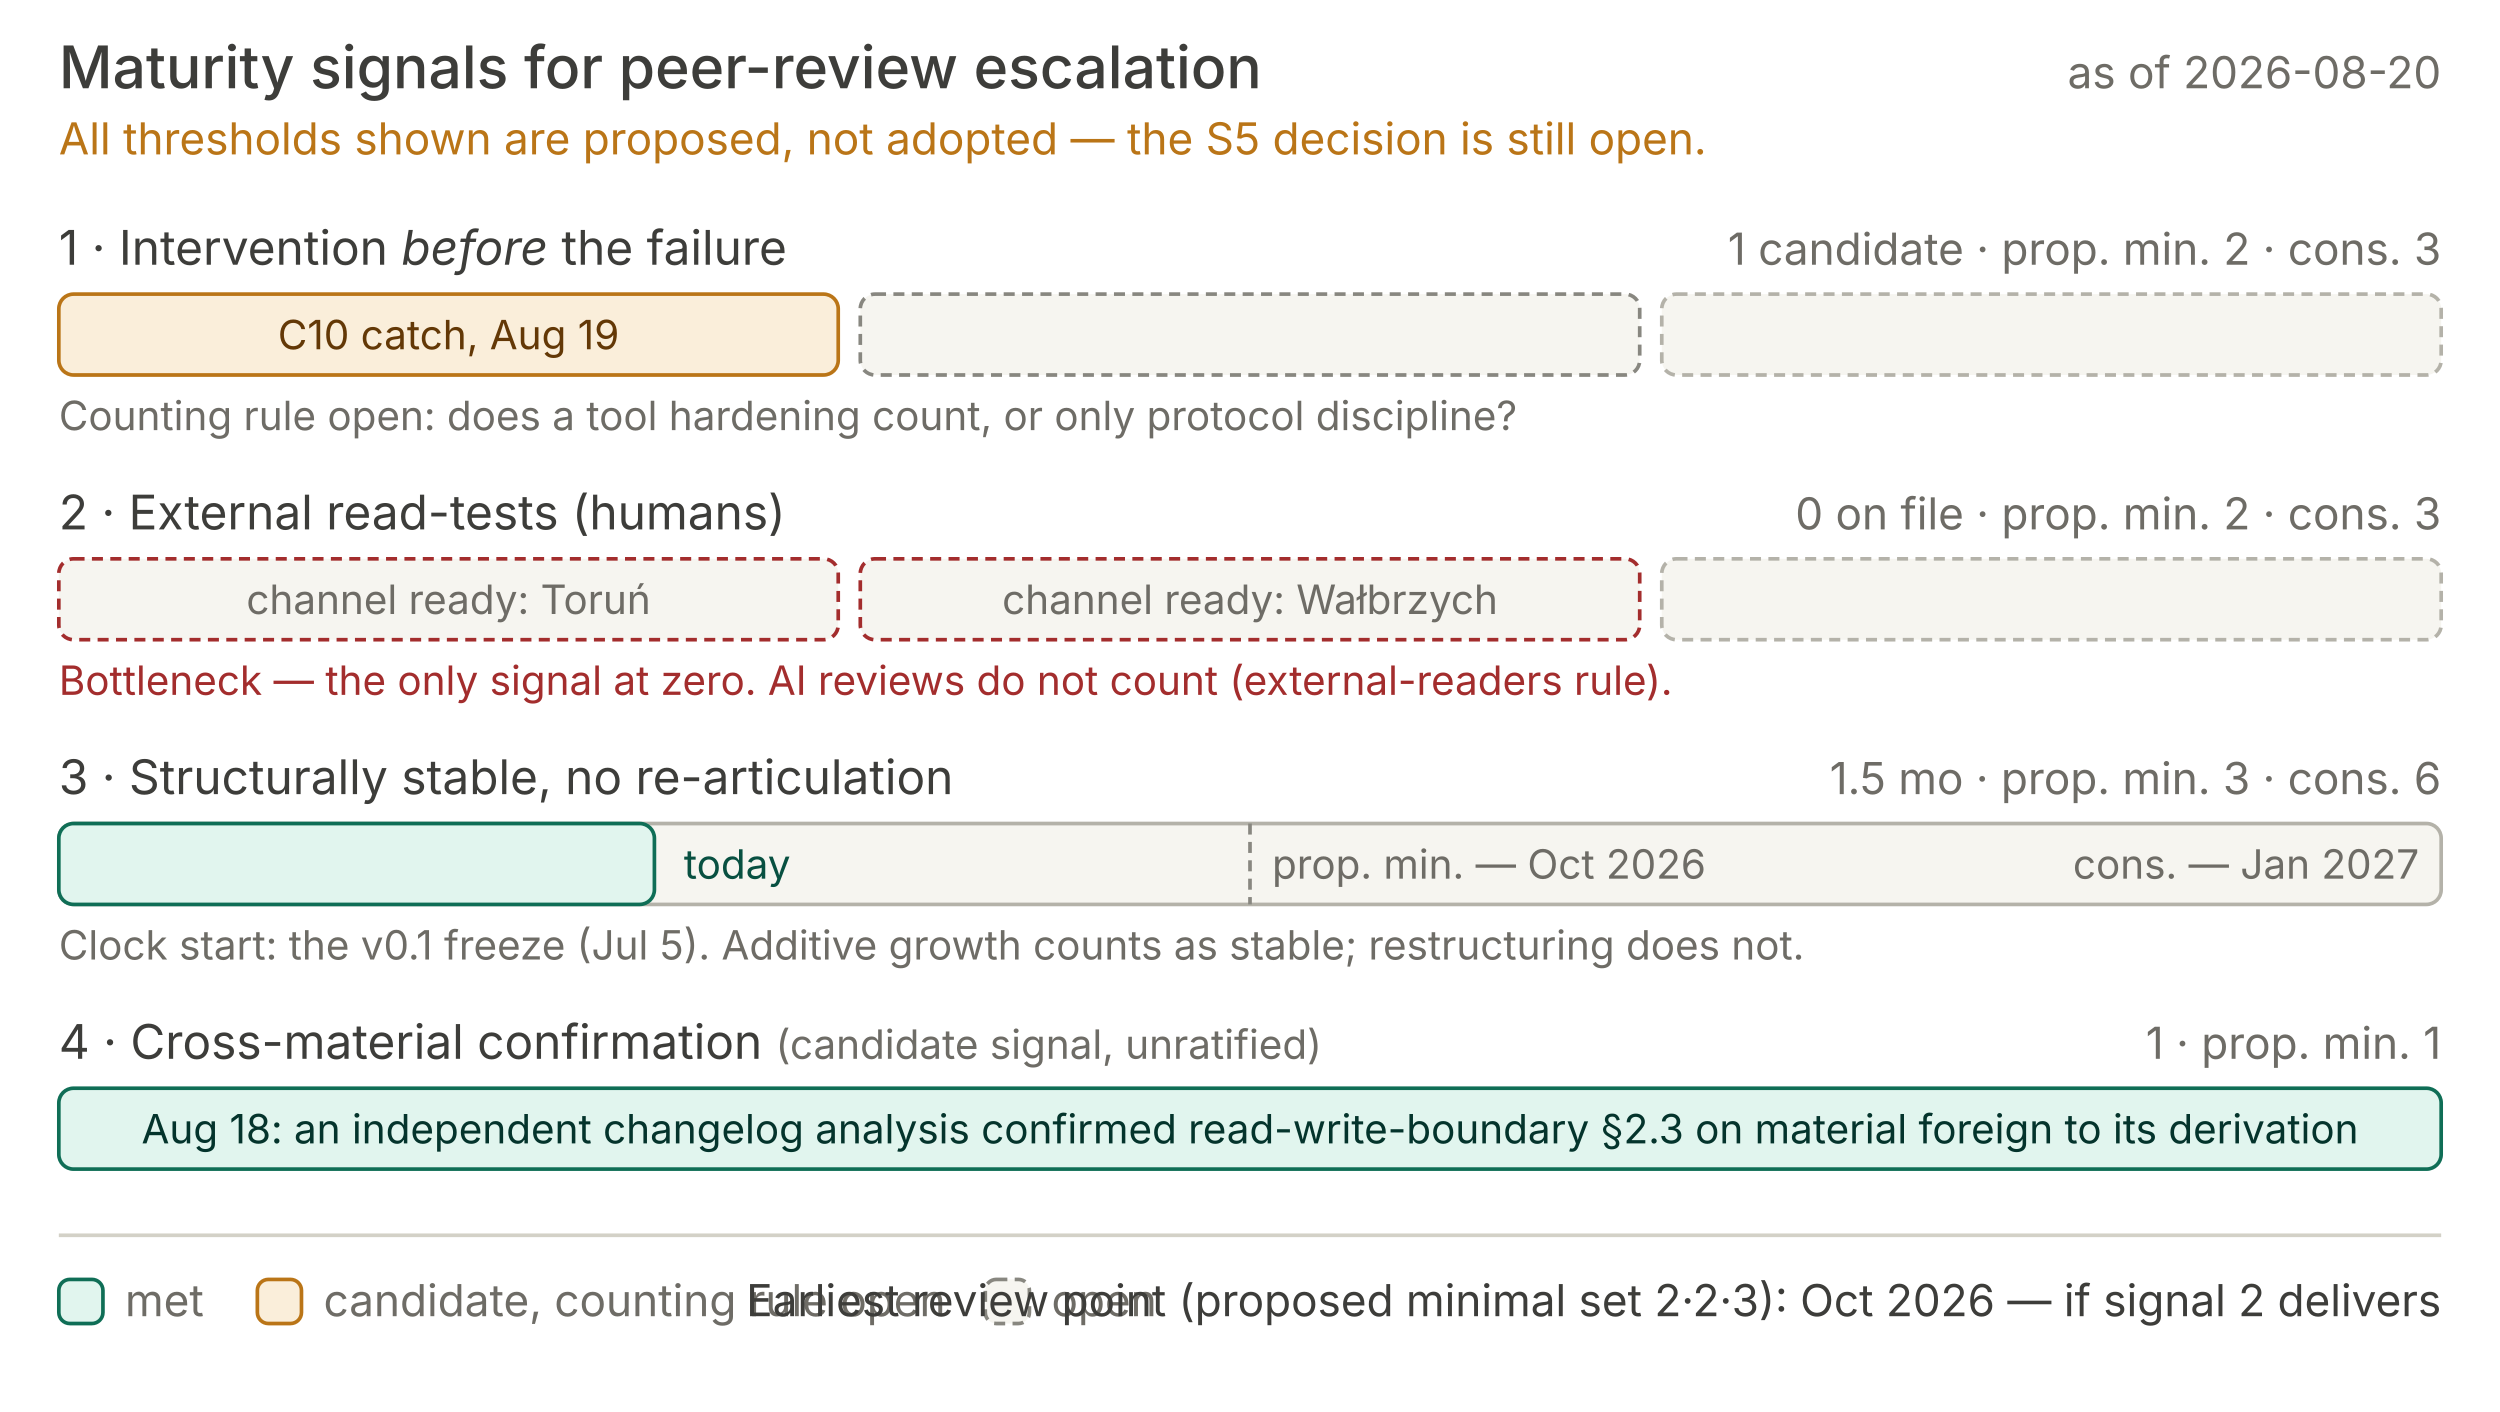
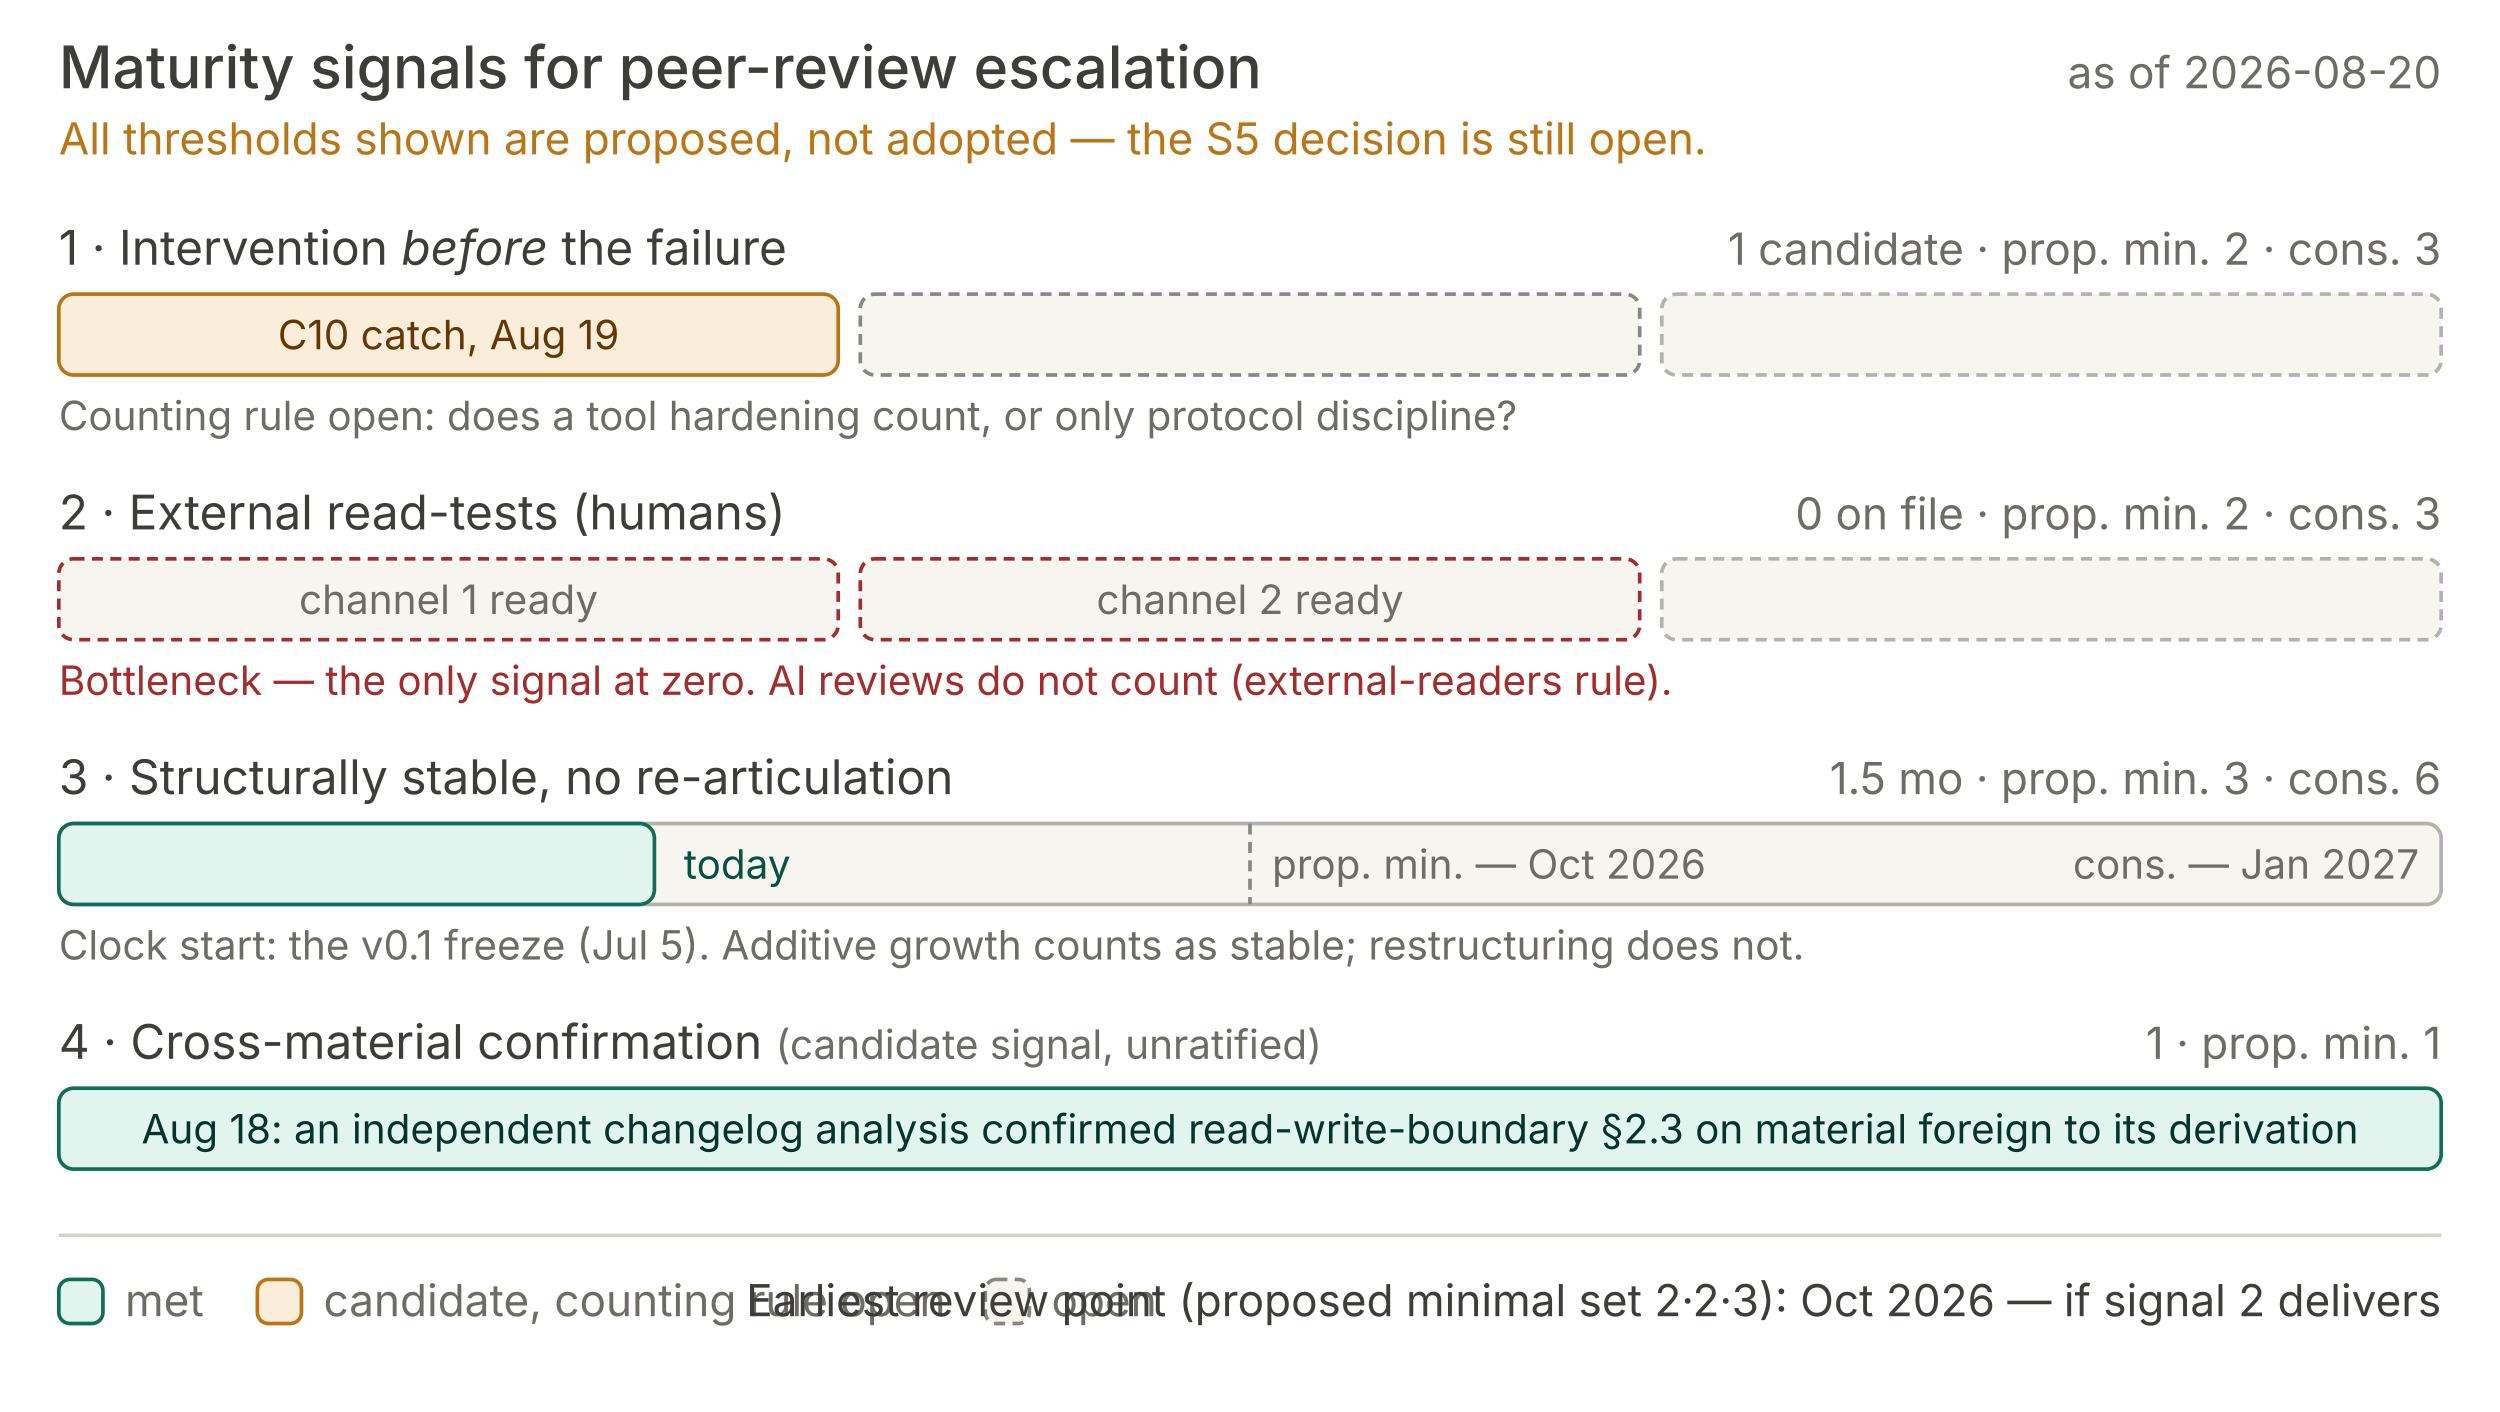
<svg xmlns="http://www.w3.org/2000/svg" viewBox="0 0 680 384" width="680" height="384" role="img" aria-labelledby="msTitle msDesc">
  <style>text{font-family:ui-sans-serif,system-ui,-apple-system,sans-serif}</style>
  <text x="16" y="24" font-size="16" font-weight="500" fill="#3D3D3A">Maturity signals for peer-review escalation</text>
  <text x="664" y="24" font-size="12" fill="#6E6C66" text-anchor="end">as of 2026-08-20</text>
  <text x="16" y="42" font-size="12" fill="#BA7517">All thresholds shown are proposed, not adopted — the S5 decision is still open.</text>
  <text x="16" y="72" font-size="13" fill="#3D3D3A">1 · Intervention <tspan font-style="italic">before</tspan> the failure</text>
  <text x="664" y="72" font-size="12" fill="#6E6C66" text-anchor="end">1 candidate · prop. min. 2 · cons. 3</text>
  <rect x="16" y="80" width="212" height="22" rx="4" fill="#FAEEDA" stroke="#BA7517" stroke-width="1" />
  <text x="122" y="95" font-size="11" fill="#633806" text-anchor="middle">C10 catch, Aug 19</text>
  <rect x="234" y="80" width="212" height="22" rx="4" fill="#F6F5F0" stroke="#888780" stroke-width="1" stroke-dasharray="3 2" />
  <rect x="452" y="80" width="212" height="22" rx="4" fill="#F6F5F0" stroke="#B4B2A9" stroke-width="1" stroke-dasharray="3 2" />
  <text x="16" y="117" font-size="11" fill="#6E6C66">Counting rule open: does a tool hardening count, or only protocol discipline?</text>
  <text x="16" y="144" font-size="13" fill="#3D3D3A">2 · External read-tests (humans)</text>
  <text x="664" y="144" font-size="12" fill="#6E6C66" text-anchor="end">0 on file · prop. min. 2 · cons. 3</text>
  <rect x="16" y="152" width="212" height="22" rx="4" fill="#F6F5F0" stroke="#A32D2D" stroke-width="1" stroke-dasharray="3 2" />
-   <text x="122" y="167" font-size="11" fill="#6E6C66" text-anchor="middle">channel ready: Toruń</text>
+   <text x="122" y="167" font-size="11" fill="#6E6C66" text-anchor="middle">channel 1 ready</text>
  <rect x="234" y="152" width="212" height="22" rx="4" fill="#F6F5F0" stroke="#A32D2D" stroke-width="1" stroke-dasharray="3 2" />
-   <text x="340" y="167" font-size="11" fill="#6E6C66" text-anchor="middle">channel ready: Wałbrzych</text>
+   <text x="340" y="167" font-size="11" fill="#6E6C66" text-anchor="middle">channel 2 ready</text>
  <rect x="452" y="152" width="212" height="22" rx="4" fill="#F6F5F0" stroke="#B4B2A9" stroke-width="1" stroke-dasharray="3 2" />
  <text x="16" y="189" font-size="11" fill="#A32D2D">Bottleneck — the only signal at zero. AI reviews do not count (external-readers rule).</text>
  <text x="16" y="216" font-size="13" fill="#3D3D3A">3 · Structurally stable, no re-articulation</text>
  <text x="664" y="216" font-size="12" fill="#6E6C66" text-anchor="end">1.5 mo · prop. min. 3 · cons. 6</text>
  <rect x="16" y="224" width="648" height="22" rx="4" fill="#F6F5F0" stroke="#B4B2A9" stroke-width="1" />
  <rect x="16" y="224" width="162" height="22" rx="4" fill="#E1F5EE" stroke="#0F6E56" stroke-width="1" />
  <line x1="340" y1="224" x2="340" y2="246" stroke="#888780" stroke-width="1" stroke-dasharray="3 2" />
  <text x="186" y="239" font-size="11" fill="#085041">today</text>
  <text x="346" y="239" font-size="11" fill="#6E6C66">prop. min. — Oct 2026</text>
  <text x="658" y="239" font-size="11" fill="#6E6C66" text-anchor="end">cons. — Jan 2027</text>
  <text x="16" y="261" font-size="11" fill="#6E6C66">Clock start: the v0.1 freeze (Jul 5). Additive growth counts as stable; restructuring does not.</text>
  <text x="16" y="288" font-size="13" fill="#3D3D3A">4 · Cross-material confirmation <tspan font-size="11" fill="#6E6C66">(candidate signal, unratified)</tspan>
  </text>
  <text x="664" y="288" font-size="12" fill="#6E6C66" text-anchor="end">1 · prop. min. 1</text>
  <rect x="16" y="296" width="648" height="22" rx="4" fill="#E1F5EE" stroke="#0F6E56" stroke-width="1" />
  <text x="340" y="311" font-size="11" fill="#04342C" text-anchor="middle">Aug 18: an independent changelog analysis confirmed read-write-boundary §2.3 on material foreign to its derivation</text>
  <line x1="16" y1="336" x2="664" y2="336" stroke="#D3D1C7" stroke-width="1" />
  <rect x="16" y="348" width="12" height="12" rx="3" fill="#E1F5EE" stroke="#0F6E56" stroke-width="1" />
  <text x="34" y="358" font-size="12" fill="#6E6C66">met</text>
  <rect x="70" y="348" width="12" height="12" rx="3" fill="#FAEEDA" stroke="#BA7517" stroke-width="1" />
  <text x="88" y="358" font-size="12" fill="#6E6C66">candidate, counting rule open</text>
  <rect x="268" y="348" width="12" height="12" rx="3" fill="#F6F5F0" stroke="#888780" stroke-width="1" stroke-dasharray="3 2" />
  <text x="286" y="358" font-size="12" fill="#6E6C66">open</text>
  <text x="664" y="358" font-size="12" fill="#3D3D3A" text-anchor="end">Earliest review point (proposed minimal set 2·2·3): Oct 2026 — if signal 2 delivers</text>
</svg>
